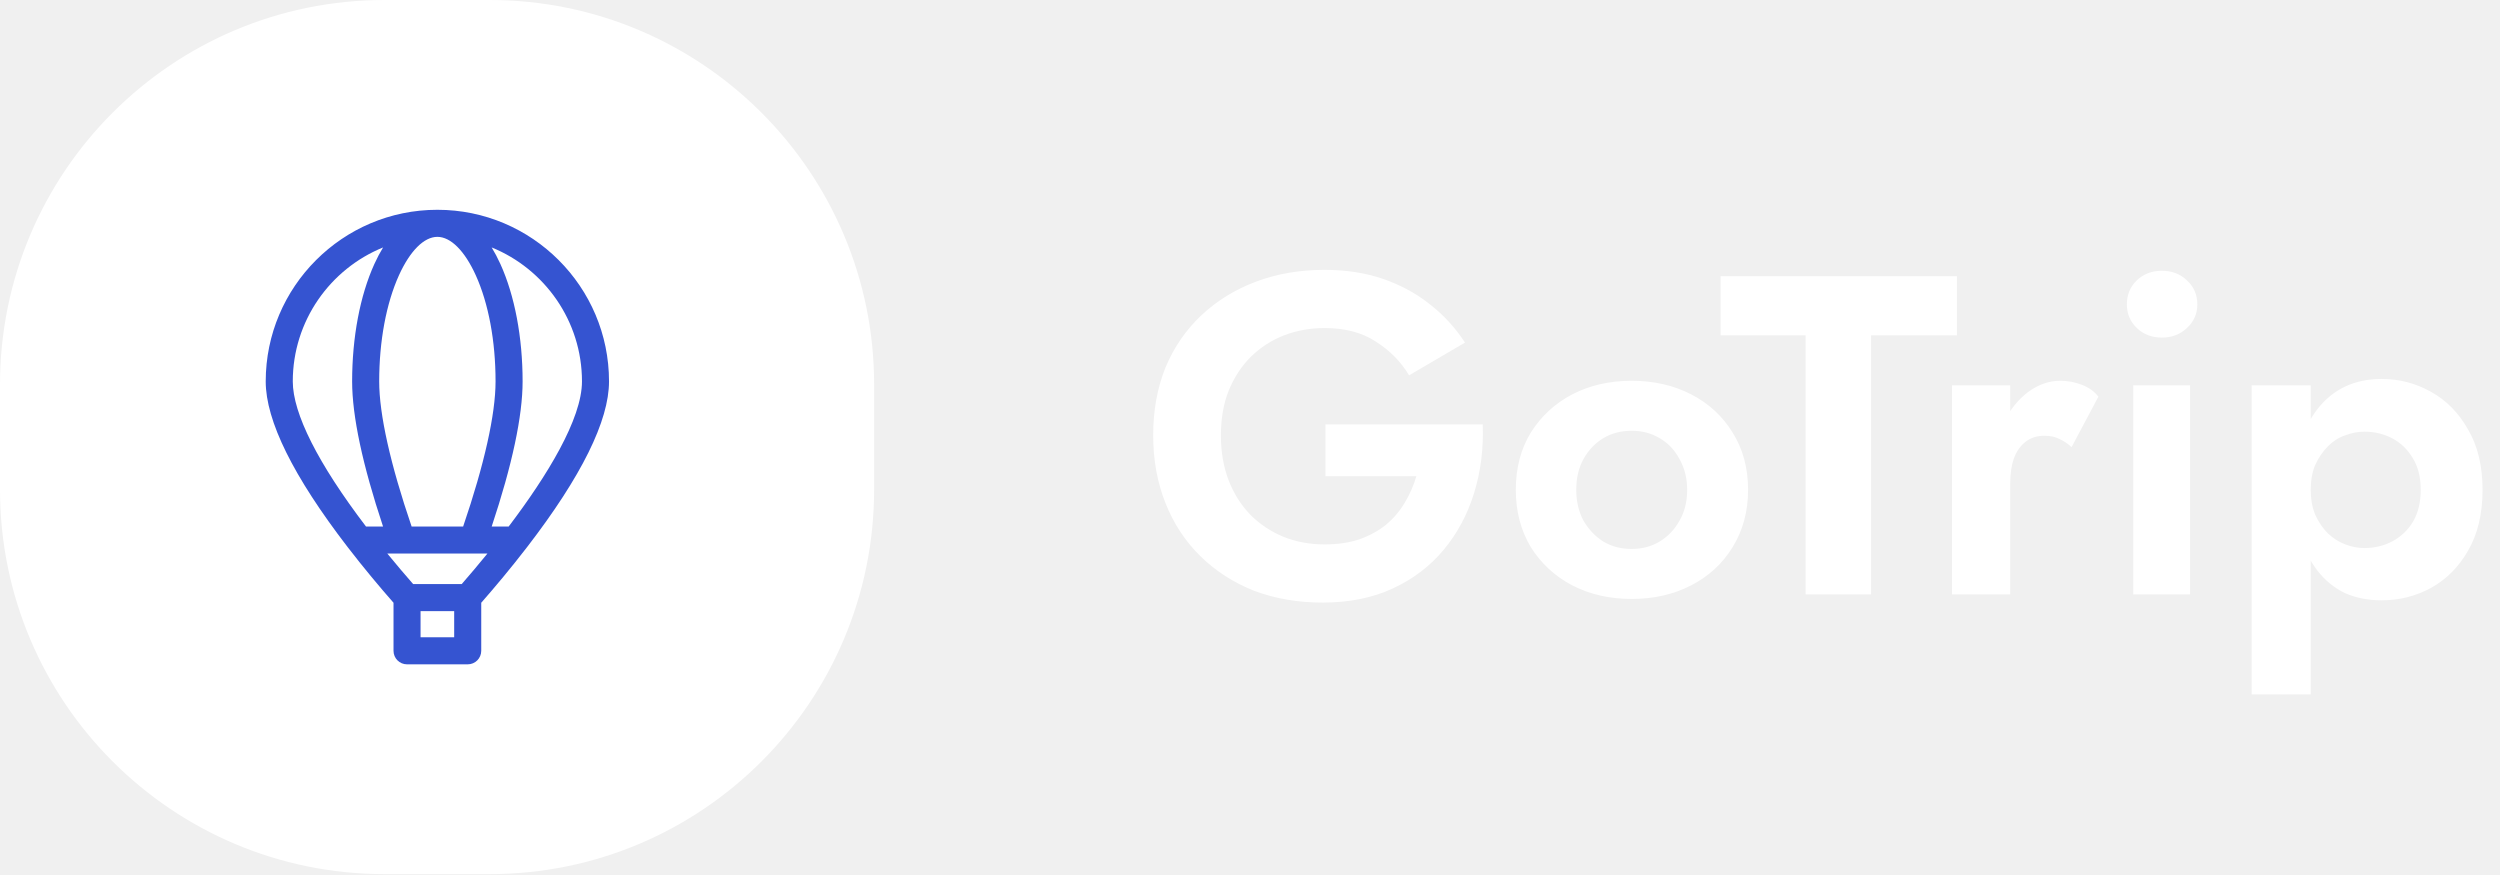
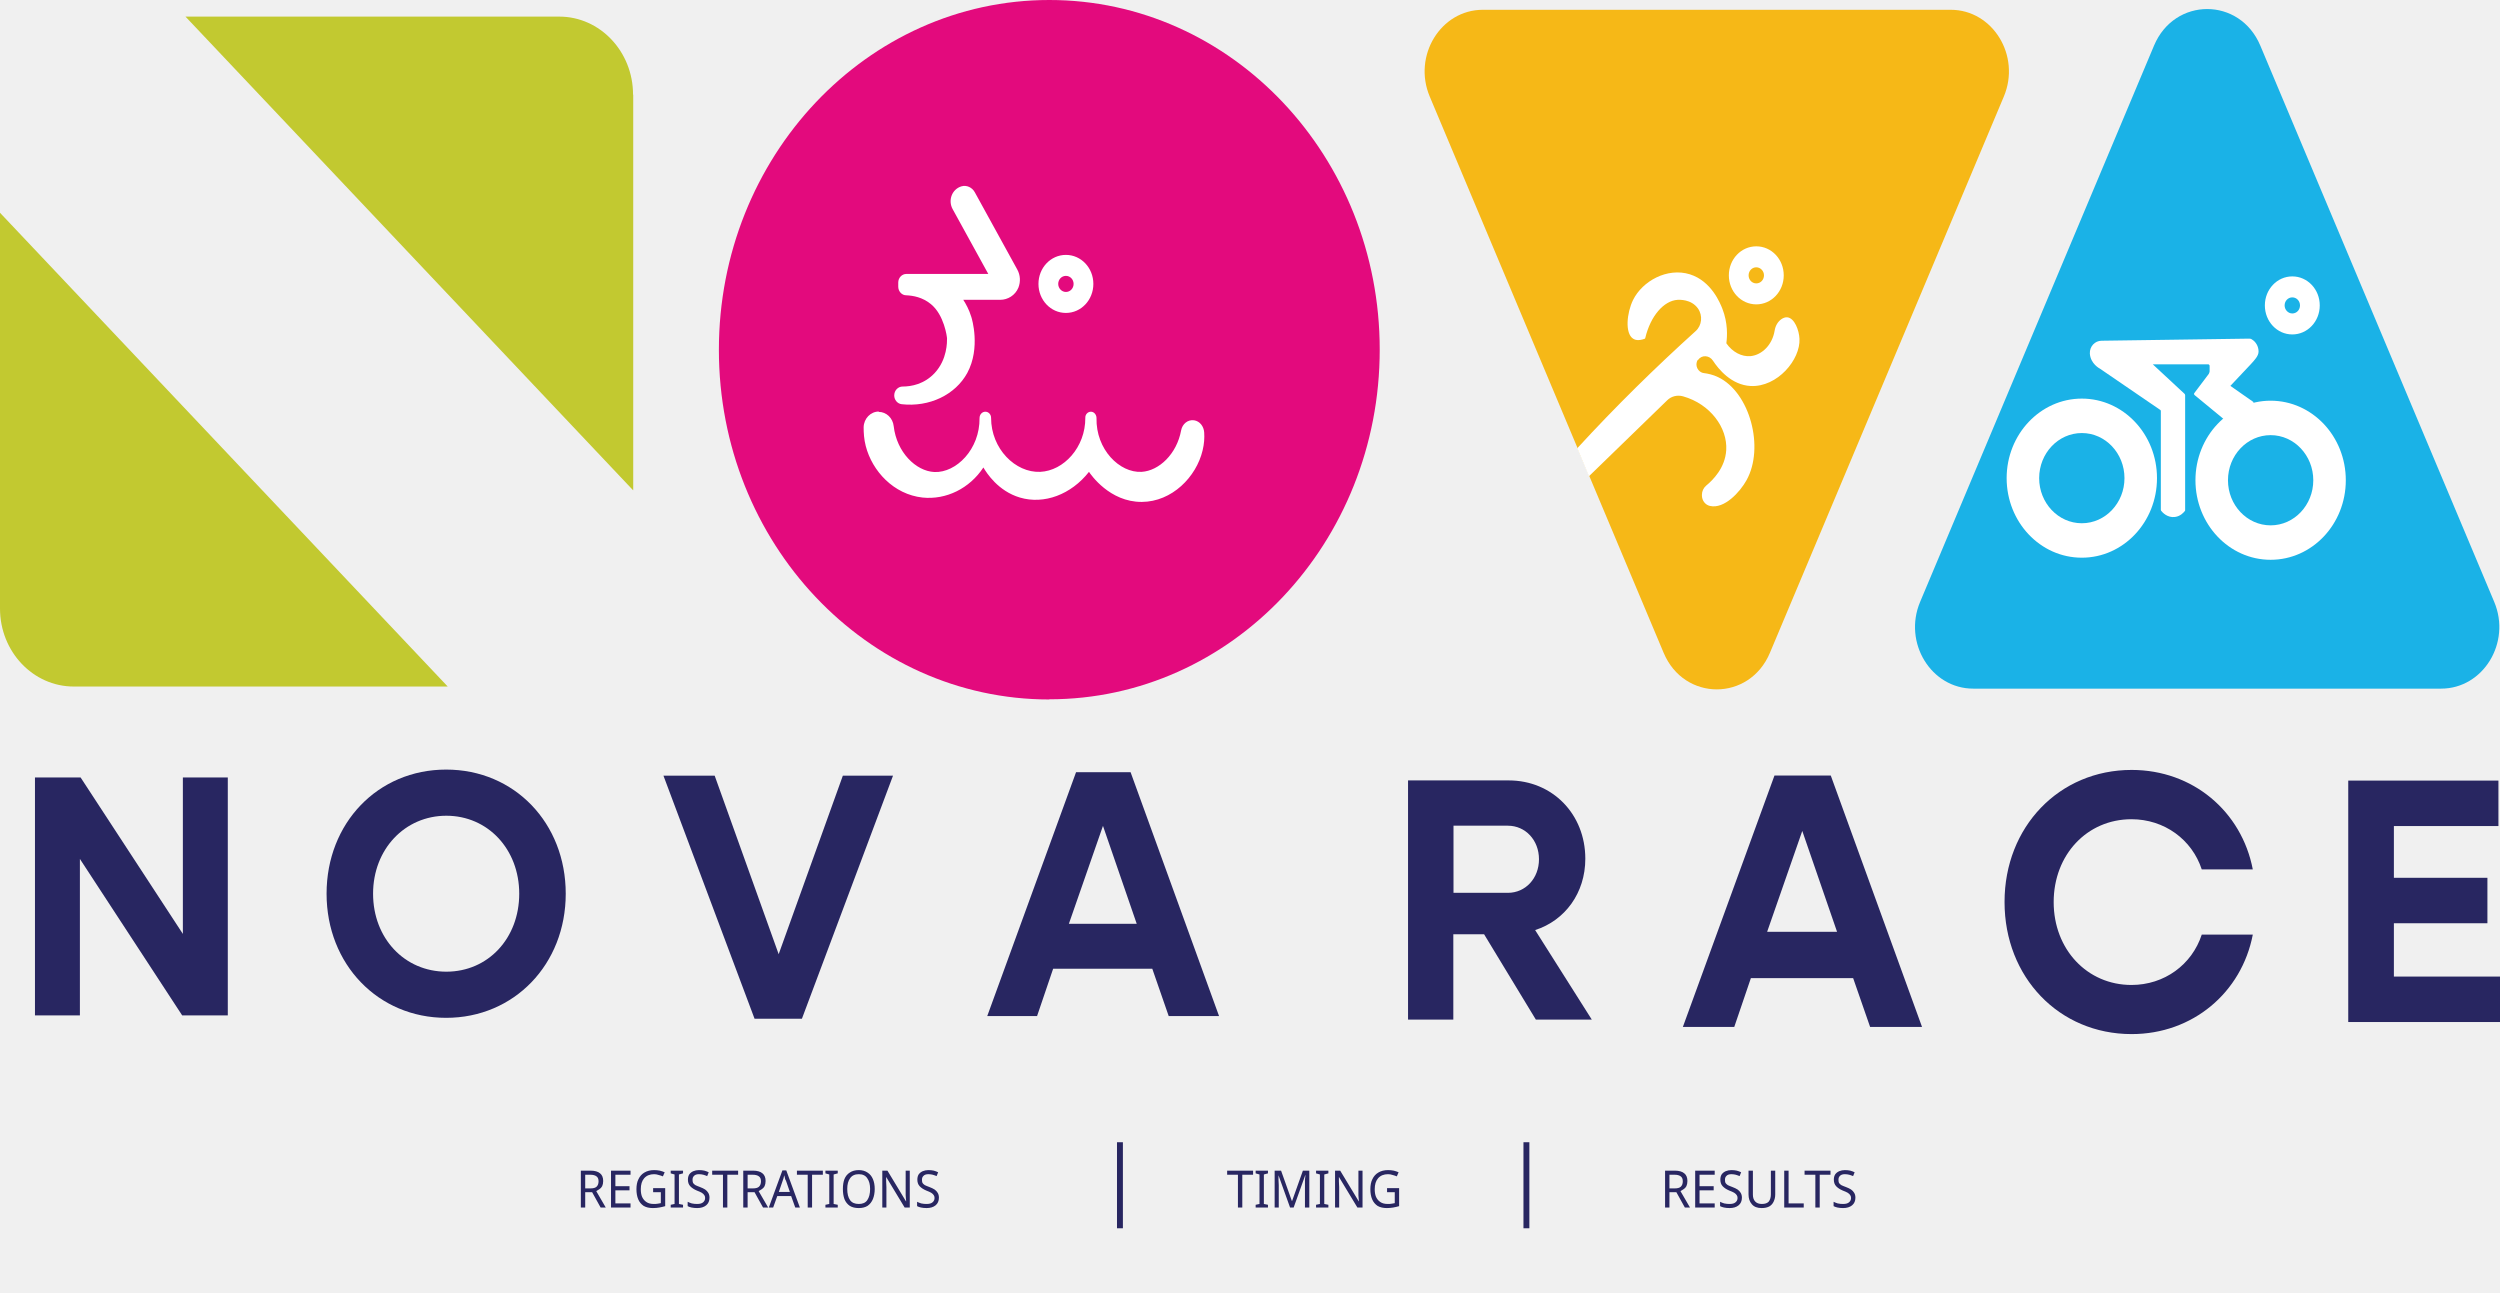
- <svg xmlns="http://www.w3.org/2000/svg" width="143" height="50" viewBox="0 0 143 50" fill="none">
-   <path d="M75.816 27.24H81.016C80.86 27.777 80.635 28.289 80.34 28.774C80.063 29.242 79.707 29.658 79.274 30.022C78.841 30.369 78.329 30.646 77.74 30.854C77.168 31.045 76.509 31.14 75.764 31.14C74.915 31.14 74.126 30.993 73.398 30.698C72.687 30.403 72.063 29.987 71.526 29.45C70.989 28.895 70.573 28.237 70.278 27.474C69.983 26.711 69.836 25.853 69.836 24.9C69.836 23.947 69.983 23.097 70.278 22.352C70.59 21.589 71.015 20.939 71.552 20.402C72.107 19.865 72.739 19.457 73.45 19.18C74.178 18.903 74.949 18.764 75.764 18.764C76.943 18.764 77.922 19.024 78.702 19.544C79.499 20.047 80.132 20.688 80.6 21.468L83.798 19.596C83.243 18.747 82.576 18.019 81.796 17.412C81.016 16.788 80.123 16.303 79.118 15.956C78.113 15.609 76.995 15.436 75.764 15.436C74.343 15.436 73.034 15.661 71.838 16.112C70.642 16.563 69.602 17.204 68.718 18.036C67.834 18.868 67.149 19.865 66.664 21.026C66.196 22.187 65.962 23.479 65.962 24.9C65.962 26.304 66.196 27.595 66.664 28.774C67.132 29.953 67.799 30.967 68.666 31.816C69.533 32.665 70.555 33.324 71.734 33.792C72.93 34.243 74.239 34.468 75.66 34.468C77.168 34.468 78.503 34.199 79.664 33.662C80.825 33.125 81.796 32.388 82.576 31.452C83.356 30.516 83.937 29.433 84.318 28.202C84.699 26.971 84.864 25.663 84.812 24.276H75.816V27.24ZM86.704 28.02C86.704 29.251 86.99 30.343 87.562 31.296C88.151 32.232 88.94 32.96 89.928 33.48C90.933 34 92.068 34.26 93.334 34.26C94.599 34.26 95.734 34 96.74 33.48C97.745 32.96 98.534 32.232 99.106 31.296C99.695 30.343 99.99 29.251 99.99 28.02C99.99 26.772 99.695 25.68 99.106 24.744C98.534 23.808 97.745 23.08 96.74 22.56C95.734 22.04 94.599 21.78 93.334 21.78C92.068 21.78 90.933 22.04 89.928 22.56C88.94 23.08 88.151 23.808 87.562 24.744C86.99 25.68 86.704 26.772 86.704 28.02ZM90.162 28.02C90.162 27.344 90.3 26.755 90.578 26.252C90.872 25.732 91.254 25.333 91.722 25.056C92.19 24.779 92.727 24.64 93.334 24.64C93.923 24.64 94.452 24.779 94.92 25.056C95.405 25.333 95.786 25.732 96.064 26.252C96.358 26.772 96.506 27.361 96.506 28.02C96.506 28.696 96.358 29.285 96.064 29.788C95.786 30.291 95.405 30.689 94.92 30.984C94.452 31.261 93.923 31.4 93.334 31.4C92.727 31.4 92.19 31.261 91.722 30.984C91.254 30.689 90.872 30.291 90.578 29.788C90.3 29.268 90.162 28.679 90.162 28.02ZM98.418 19.18H103.28V34H107.024V19.18H111.938V15.8H98.418V19.18ZM114.984 22.04H111.656V34H114.984V22.04ZM118.494 25.576L120.028 22.69C119.803 22.395 119.491 22.17 119.092 22.014C118.694 21.858 118.278 21.78 117.844 21.78C117.203 21.78 116.588 21.997 115.998 22.43C115.426 22.863 114.958 23.453 114.594 24.198C114.23 24.926 114.048 25.767 114.048 26.72L114.984 27.682C114.984 27.11 115.054 26.625 115.192 26.226C115.348 25.81 115.574 25.489 115.868 25.264C116.163 25.039 116.518 24.926 116.934 24.926C117.281 24.926 117.567 24.987 117.792 25.108C118.035 25.212 118.269 25.368 118.494 25.576ZM121.657 17.412C121.657 17.949 121.848 18.4 122.229 18.764C122.61 19.128 123.087 19.31 123.659 19.31C124.231 19.31 124.708 19.128 125.089 18.764C125.488 18.4 125.687 17.949 125.687 17.412C125.687 16.857 125.488 16.398 125.089 16.034C124.708 15.67 124.231 15.488 123.659 15.488C123.087 15.488 122.61 15.67 122.229 16.034C121.848 16.398 121.657 16.857 121.657 17.412ZM122.021 22.04V34H125.271V22.04H122.021ZM132.174 39.72V22.04H128.794V39.72H132.174ZM142.002 28.02C142.002 26.651 141.724 25.498 141.17 24.562C140.632 23.609 139.922 22.889 139.038 22.404C138.171 21.919 137.235 21.676 136.23 21.676C135.45 21.676 134.748 21.823 134.124 22.118C133.517 22.413 132.997 22.837 132.564 23.392C132.13 23.947 131.801 24.614 131.576 25.394C131.35 26.174 131.238 27.049 131.238 28.02C131.238 28.991 131.35 29.866 131.576 30.646C131.801 31.426 132.13 32.093 132.564 32.648C132.997 33.203 133.517 33.627 134.124 33.922C134.748 34.199 135.45 34.338 136.23 34.338C137.235 34.338 138.171 34.104 139.038 33.636C139.922 33.151 140.632 32.44 141.17 31.504C141.724 30.551 142.002 29.389 142.002 28.02ZM138.466 28.02C138.466 28.731 138.318 29.337 138.024 29.84C137.729 30.325 137.339 30.698 136.854 30.958C136.368 31.218 135.831 31.348 135.242 31.348C134.878 31.348 134.514 31.279 134.15 31.14C133.786 31.001 133.456 30.793 133.162 30.516C132.867 30.221 132.624 29.866 132.434 29.45C132.26 29.034 132.174 28.557 132.174 28.02C132.174 27.465 132.26 26.989 132.434 26.59C132.624 26.174 132.867 25.819 133.162 25.524C133.456 25.229 133.786 25.021 134.15 24.9C134.514 24.761 134.878 24.692 135.242 24.692C135.831 24.692 136.368 24.822 136.854 25.082C137.339 25.342 137.729 25.723 138.024 26.226C138.318 26.711 138.466 27.309 138.466 28.02Z" fill="white" />
-   <rect width="50" height="50" rx="22" fill="white" />
-   <path d="M34.836 21.818C34.836 16.404 30.432 12 25.018 12C19.604 12 15.199 16.404 15.199 21.818C15.199 24.065 16.775 27.251 19.882 31.289C20.812 32.498 21.736 33.596 22.509 34.477V37.226C22.509 37.654 22.855 38 23.282 38H26.753C27.181 38 27.527 37.654 27.527 37.226V34.477C28.299 33.596 29.223 32.498 30.153 31.289C33.261 27.251 34.836 24.065 34.836 21.818ZM33.289 21.818C33.289 23.969 31.288 27.226 29.097 30.116H28.125C29.299 26.59 29.893 23.801 29.893 21.818C29.893 19.295 29.442 16.91 28.623 15.103C28.467 14.759 28.3 14.443 28.123 14.153C31.149 15.383 33.289 18.356 33.289 21.818ZM25.979 36.452H24.056V34.957H25.979V36.452ZM26.409 33.41H23.633C23.181 32.893 22.678 32.303 22.155 31.664H22.986C22.988 31.664 22.99 31.664 22.992 31.664C22.994 31.664 27.88 31.664 27.88 31.664C27.375 32.285 26.877 32.873 26.409 33.41ZM25.018 13.548C25.781 13.548 26.581 14.348 27.213 15.742C27.944 17.353 28.346 19.511 28.346 21.818C28.346 23.697 27.705 26.56 26.492 30.116H23.544C22.33 26.559 21.69 23.698 21.69 21.818C21.69 19.511 22.092 17.353 22.822 15.742C23.455 14.348 24.255 13.548 25.018 13.548ZM16.747 21.818C16.747 18.356 18.886 15.383 21.913 14.153C21.736 14.443 21.569 14.759 21.413 15.103C20.593 16.91 20.142 19.295 20.142 21.818C20.142 23.802 20.737 26.59 21.91 30.116H20.934C18.194 26.516 16.747 23.65 16.747 21.818Z" fill="#3554D1" />
+ <svg xmlns="http://www.w3.org/2000/svg" id="Layer_2" data-name="Layer 2" viewBox="0 0 143 73.94">
+   <defs>
+     <style>
+       .cls-1 {
+         font-size: 6.64px;
+       }
+ 
+       .cls-2 {
+         fill: none;
+       }
+ 
+       .cls-2, .cls-3, .cls-4, .cls-5, .cls-6, .cls-7, .cls-8 {
+         stroke-width: 0px;
+       }
+ 
+       .cls-9 {
+         font-size: 2.95px;
+       }
+ 
+       .cls-3 {
+         fill: #fff;
+       }
+ 
+       .cls-10 {
+         font-size: 4.92px;
+       }
+ 
+       .cls-11 {
+         font-family: KonkhmerSleokchher-Regular, 'Konkhmer Sleokchher';
+       }
+ 
+       .cls-11, .cls-4 {
+         fill: #282661;
+       }
+ 
+       .cls-12 {
+         clip-path: url(#clippath);
+       }
+ 
+       .cls-5 {
+         fill: #f6b817;
+       }
+ 
+       .cls-6 {
+         fill: #1ab2e7;
+       }
+ 
+       .cls-7 {
+         fill: #e30a7d;
+       }
+ 
+       .cls-8 {
+         fill: #c2c930;
+       }
+     </style>
+     <clipPath id="clippath">
+       <path class="cls-2" d="m36.21,5.41c0-2.46-1.89-4.46-4.22-4.46H4.22C1.89.95,0,2.94,0,5.41v29.4c0,2.46,1.89,4.46,4.22,4.46h27.78c2.33,0,4.22-2,4.22-4.46V5.41Z" />
+     </clipPath>
+   </defs>
+   <g id="Layer_1-2" data-name="Layer 1">
+     <g>
+       <g>
+         <g>
+           <polygon class="cls-4" points="2 44.47 4.61 44.47 10.46 53.42 10.46 44.47 13.03 44.47 13.03 58.08 10.42 58.08 4.57 49.13 4.57 58.08 2 58.08 2 44.47" />
+           <polygon class="cls-4" points="37.95 44.37 40.88 44.37 44.54 54.58 48.21 44.37 51.08 44.37 45.87 58.27 43.16 58.27 37.95 44.37" />
+           <path class="cls-4" d="m18.68,51.12c0-4.04,2.93-7.1,6.84-7.1s6.84,3.06,6.84,7.1-2.95,7.1-6.84,7.1-6.84-3.06-6.84-7.1m11.02,0c0-2.55-1.8-4.46-4.17-4.46s-4.19,1.91-4.19,4.46,1.8,4.46,4.19,4.46,4.17-1.91,4.17-4.46" />
+           <path class="cls-4" d="m61.56,44.17h3.11l5.06,13.95h-2.88l-.94-2.71h-5.67l-.92,2.71h-2.85l5.08-13.95Zm3.46,8.67l-1.93-5.6-1.95,5.6h3.88Z" />
+           <path class="cls-4" d="m80.55,44.64h5.75c2.49,0,4.38,1.92,4.38,4.48,0,1.96-1.16,3.53-2.87,4.08l3.24,5.12h-3.2l-2.96-4.88h-1.76v4.88h-2.59v-13.68Zm2.59,2.58v3.85h3.11c1.01,0,1.78-.83,1.78-1.92s-.77-1.92-1.78-1.92h-3.11Z" />
+           <path class="cls-4" d="m101.51,44.36h3.21l5.22,14.38h-2.97l-.97-2.79h-5.85l-.95,2.79h-2.94l5.24-14.38Zm3.57,8.94l-1.99-5.77-2.01,5.77h4Z" />
+           <path class="cls-4" d="m114.66,51.59c0-4.29,3.12-7.55,7.27-7.55,3.5,0,6.29,2.37,6.93,5.69h-2.92c-.56-1.71-2.14-2.87-4.02-2.87-2.54,0-4.45,2.03-4.45,4.74s1.92,4.74,4.45,4.74c1.88,0,3.46-1.16,4.02-2.88h2.92c-.64,3.32-3.44,5.69-6.93,5.69-4.16,0-7.27-3.26-7.27-7.55" />
+           <polygon class="cls-4" points="134.32 44.65 142.91 44.65 142.91 47.25 136.93 47.25 136.93 50.21 142.28 50.21 142.28 52.81 136.93 52.81 136.93 55.86 143 55.86 143 58.46 134.32 58.46 134.32 44.65" />
+         </g>
+         <g class="cls-12">
+           <polygon class="cls-8" points="36.21 28.04 10.61 .95 36.21 -26.15 61.82 .95 36.21 28.04" />
+           <polygon class="cls-8" points="0 66.37 -25.61 39.27 0 12.17 25.61 39.27 0 66.37" />
+         </g>
+         <path class="cls-7" d="m60.02,40.01h0c-10.44,0-18.9-8.96-18.9-20S49.58,0,60.02,0s18.9,8.96,18.9,20-8.46,20-18.9,20" />
+         <path class="cls-6" d="m139.64,39.39h-26.77c-2.41,0-4.02-2.63-3.04-4.96l13.38-31.82c1.17-2.79,4.91-2.79,6.08,0l13.38,31.82c.98,2.33-.63,4.96-3.04,4.96" />
+         <g>
+           <path class="cls-3" d="m60.97,14.58c-.87,0-1.57.74-1.57,1.66s.7,1.66,1.57,1.66,1.57-.74,1.57-1.66-.7-1.66-1.57-1.66Zm0,2.12c-.24,0-.44-.21-.44-.46s.19-.46.44-.46.44.21.44.46-.19.46-.44.46Z" />
+           <path class="cls-3" d="m53.47,21.33c.72-.78.7-1.78.7-1.97,0-.08-.16-1.35-.93-1.97-.48-.39-1-.48-1.41-.5-.25,0-.45-.23-.45-.49v-.24c0-.27.21-.49.46-.49h4.69l-2.04-3.71c-.27-.49-.05-1.13.5-1.3.3-.09.62.06.77.34l2.43,4.42c.17.31.2.69.06,1.04-.18.43-.6.69-1.04.69h-2.11c.14.22.33.55.46.98.03.09.54,1.77-.23,3.2-.68,1.25-2.17,1.97-3.76,1.79-.24-.03-.42-.25-.42-.5h0c0-.29.22-.51.48-.51.49,0,1.24-.13,1.84-.78Z" />
+           <path class="cls-3" d="m50.27,23.54c-.47,0-.86.4-.87.9,0,.32.02.68.12,1.07.37,1.44,1.6,2.77,3.25,2.95,1.35.14,2.69-.52,3.48-1.72.18.31.84,1.35,2.09,1.72,1.38.41,2.93-.17,3.95-1.47.1.15,1.18,1.73,3.02,1.72,1.73-.01,3.12-1.43,3.48-2.95.09-.37.11-.71.09-1.02-.02-.35-.25-.65-.58-.7-.36-.05-.67.21-.74.58-.25,1.35-1.26,2.31-2.26,2.37-1.26.07-2.62-1.28-2.58-3.08,0-.19-.14-.36-.32-.36h0c-.18,0-.33.16-.32.35.01,1.68-1.23,3.03-2.58,3.09-1.42.06-2.81-1.32-2.81-3.09,0-.19-.14-.35-.33-.35h0c-.18,0-.33.16-.33.36.02,1.8-1.34,3.14-2.58,3.09-1.07-.05-2.16-1.14-2.33-2.62-.05-.47-.42-.82-.86-.82h0Z" />
+         </g>
+         <g>
+           <path class="cls-3" d="m127.56,22.06l1.33.93s.03.08,0,.11l-1.29,1.13s-.06.02-.09,0l-1.99-1.64s-.04-.07-.01-.1l.83-1.1s.05-.1.05-.15v-.33s-.03-.07-.07-.07h-3.18l1.83,1.7.02.06v6.58s0,.03-.01.04c-.06.08-.25.31-.57.35-.43.06-.72-.26-.79-.35l-.02-.05v-.71s0-4.95,0-4.95c0-.03-.01-.05-.03-.06-1.15-.79-2.3-1.57-3.45-2.36-.02-.01-.54-.28-.58-.86,0,0,0,0,0-.01-.02-.4.29-.73.67-.73l8.42-.12c.06,0,.12,0,.17.04.24.14.39.41.39.7,0,.25-.23.49-.46.74-.39.41-.77.82-1.16,1.23Z" />
+           <path class="cls-3" d="m131.12,15.81c-.87,0-1.57.74-1.57,1.66s.7,1.66,1.57,1.66,1.57-.74,1.57-1.66-.7-1.66-1.57-1.66Zm0,2.12c-.24,0-.44-.21-.44-.46s.19-.46.44-.46.44.21.44.46-.19.46-.44.46Z" />
+           <path class="cls-3" d="m129.88,22.92c-2.37,0-4.3,2.04-4.3,4.55s1.92,4.55,4.3,4.55,4.3-2.04,4.3-4.55-1.92-4.55-4.3-4.55Zm0,7.13c-1.35,0-2.44-1.16-2.44-2.58s1.09-2.58,2.44-2.58,2.44,1.16,2.44,2.58-1.09,2.58-2.44,2.58Z" />
+           <path class="cls-3" d="m119.08,22.8c-2.37,0-4.3,2.04-4.3,4.55s1.92,4.55,4.3,4.55,4.3-2.04,4.3-4.55-1.92-4.55-4.3-4.55Zm0,7.13c-1.35,0-2.44-1.16-2.44-2.58s1.09-2.58,2.44-2.58,2.44,1.16,2.44,2.58-1.09,2.58-2.44,2.58Z" />
+         </g>
+         <path class="cls-5" d="m84.82.56c-2.41,0-4.02,2.63-3.04,4.96l8.46,20.12,4.92,11.7c1.17,2.79,4.91,2.79,6.08,0l13.38-31.82c.98-2.33-.63-4.96-3.04-4.96h-26.77Z" />
+         <ellipse class="cls-2" cx="100.46" cy="15.75" rx=".44" ry=".46" />
+         <path class="cls-3" d="m100.46,17.41c.87,0,1.57-.74,1.57-1.66s-.7-1.66-1.57-1.66-1.57.74-1.57,1.66.7,1.66,1.57,1.66Zm0-2.12c.24,0,.44.21.44.46s-.19.46-.44.46-.44-.21-.44-.46.19-.46.44-.46Z" />
+         <path class="cls-3" d="m97.13,20.59s0,0,0,0c.21-.31.65-.27.85.04.31.47,1.04,1.39,2.16,1.45,1.53.07,2.85-1.51,2.79-2.7-.02-.48-.28-1.19-.7-1.23-.12-.01-.24.04-.34.11-.21.15-.34.39-.38.65-.13.8-.71,1.39-1.37,1.46-.52.05-1.05-.24-1.39-.73,0,0,0-.02,0-.03.05-.38.09-1.13-.23-1.95-.12-.3-.62-1.58-1.86-1.97-1.29-.4-2.71.38-3.25,1.47-.36.74-.47,1.9,0,2.21.1.07.3.14.66.01.02,0,.04-.03.04-.05.3-1.26,1.06-2.13,1.85-2.18.09,0,.77-.05,1.16.49h0c.29.41.23.98-.13,1.3-2.28,2.06-4.55,4.28-6.77,6.7l.65,1.56s.02.02.03.03c1.49-1.44,2.98-2.89,4.46-4.33.24-.24.59-.32.91-.23,1.56.44,2.55,1.8,2.47,3.08-.06,1.01-.76,1.71-1.15,2.03-.15.13-.24.32-.24.52v.04c0,.29.19.54.46.6h0c.82.19,1.72-.8,2.09-1.47,1.04-1.86.2-5.03-1.63-5.9-.29-.14-.58-.2-.81-.23-.34-.04-.54-.45-.35-.75,0,0,0,0,0,0Z" />
+       </g>
+       <text class="cls-11" transform="translate(32.96 69.07) scale(.94 1)">
+         <tspan class="cls-9" x="0" y="0">REGISTRATIONS</tspan>
+         <tspan class="cls-10" x="24.06" y="0" xml:space="preserve">      |      </tspan>
+         <tspan class="cls-9" x="39.58" y="0" xml:space="preserve">TIMING         </tspan>
+         <tspan class="cls-10" x="56.47" y="0">|</tspan>
+         <tspan class="cls-9" x="58.31" y="0" xml:space="preserve">          RESULTS</tspan>
+         <tspan class="cls-1" x="78.56" y="0"> </tspan>
+       </text>
+     </g>
+   </g>
</svg>
